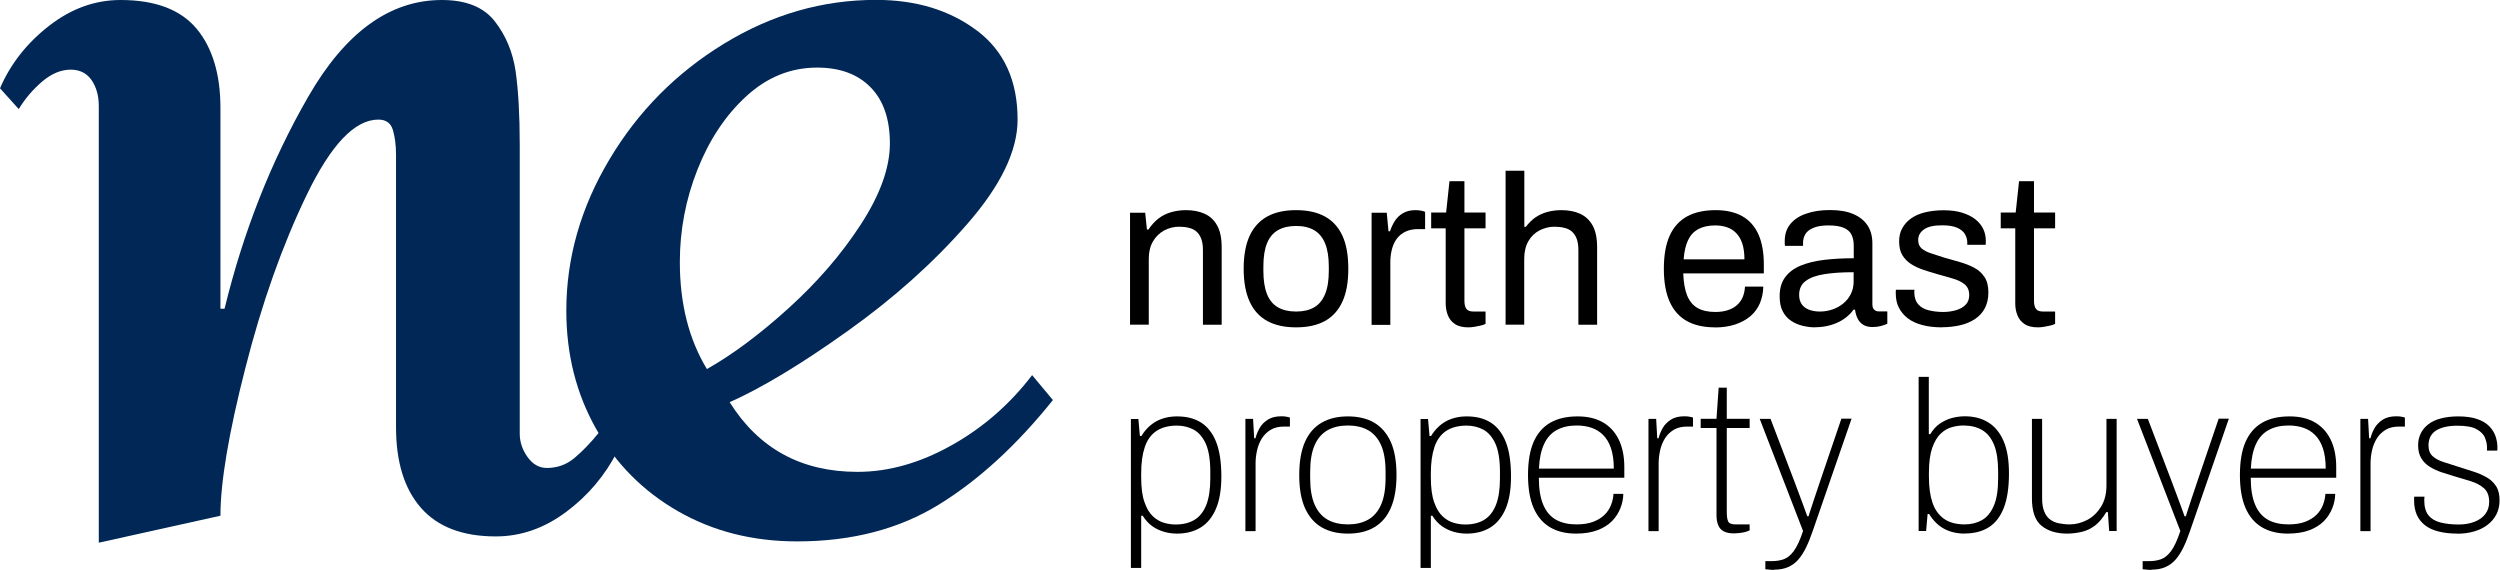
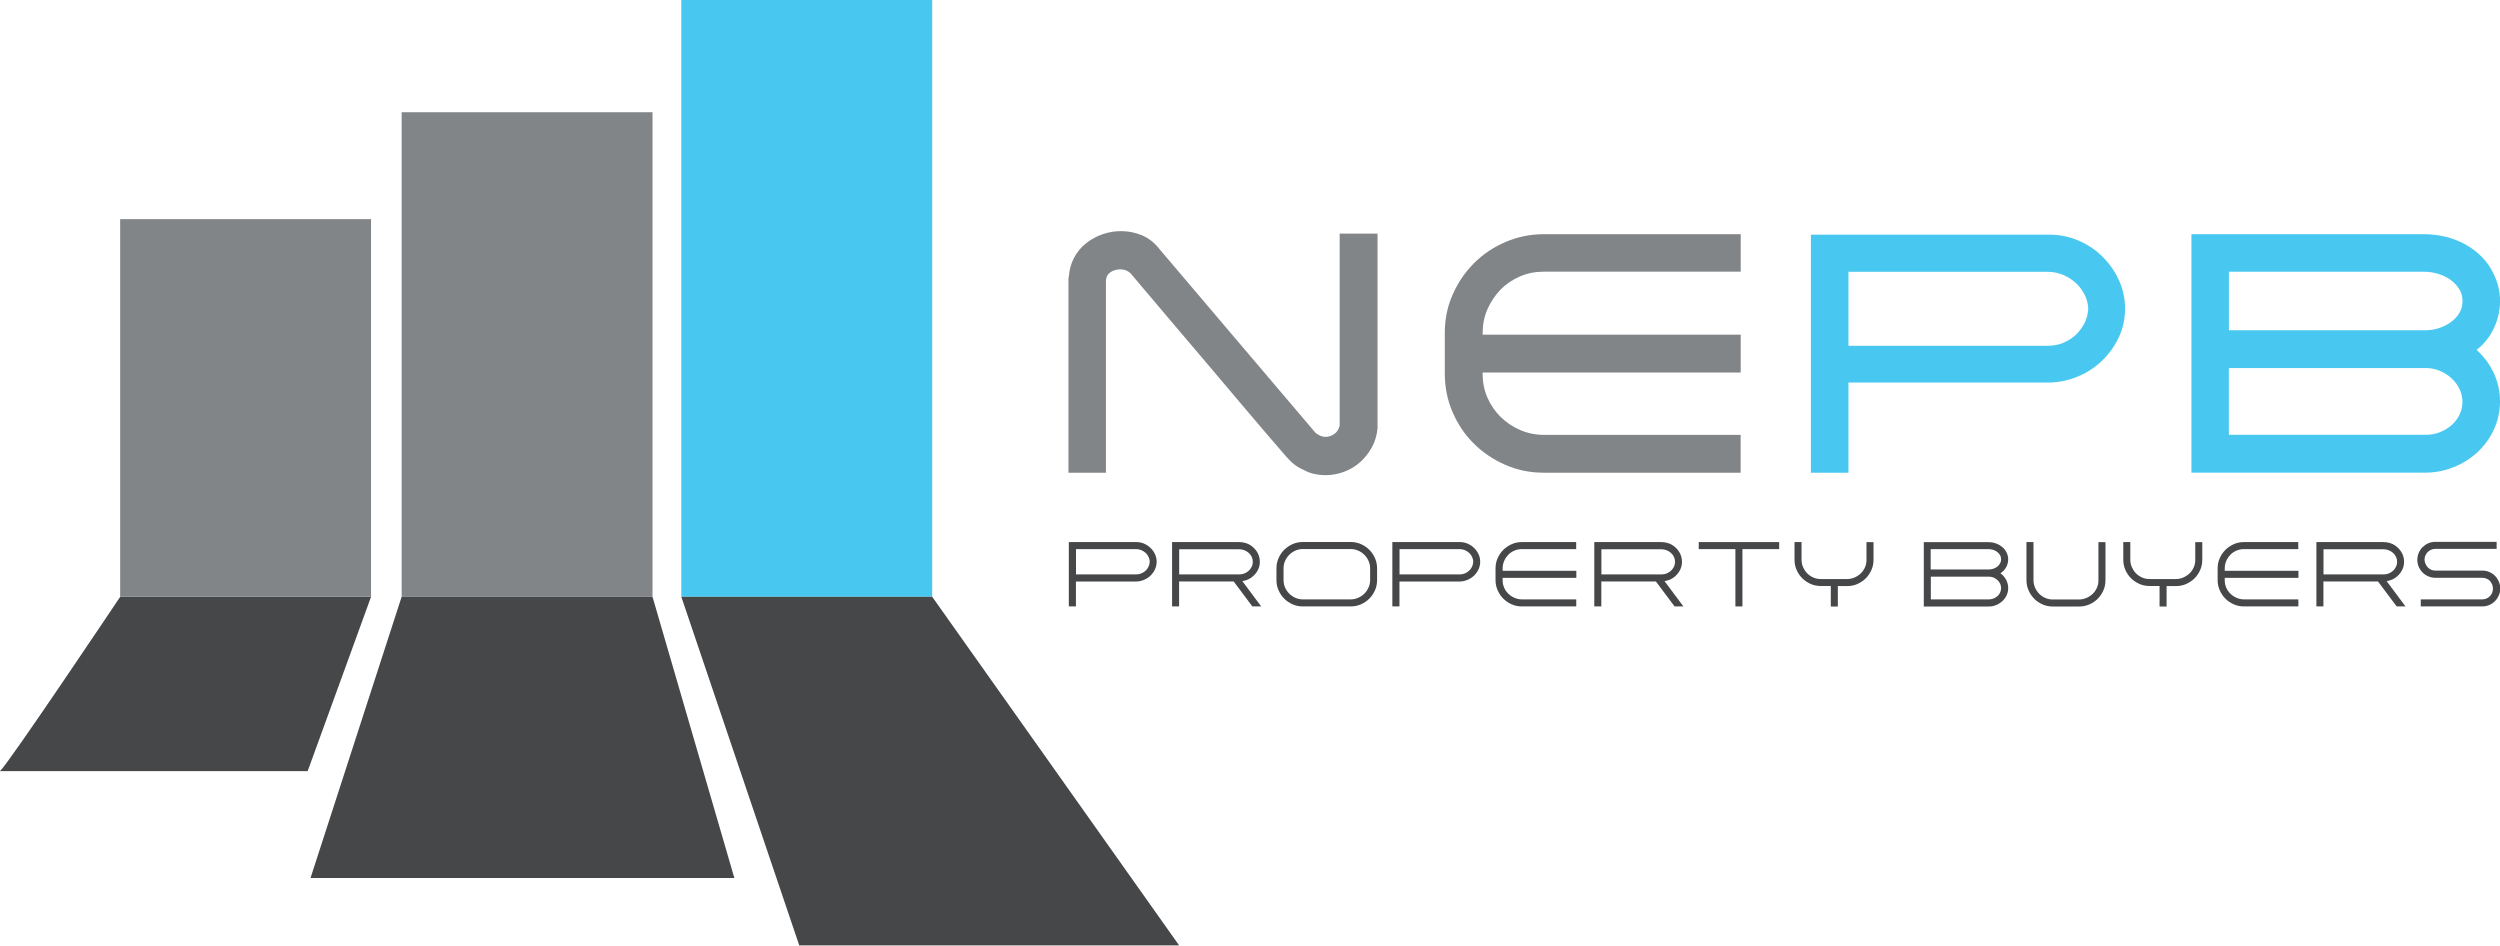
- <svg xmlns="http://www.w3.org/2000/svg" id="Layer_2" data-name="Layer 2" viewBox="0 0 230.79 52.61">
+ <svg xmlns="http://www.w3.org/2000/svg" id="Layer_2" data-name="Layer 2" viewBox="0 0 334.13 126.35">
  <defs>
    <style>
      .cls-1 {
-         fill: #002756;
+         fill: #828588;
+       }
+ 
+       .cls-2 {
+         fill: #48c8f0;
+       }
+ 
+       .cls-3 {
+         fill: none;
+       }
+ 
+       .cls-4 {
+         fill: #454749;
      }
    </style>
  </defs>
  <g id="Layer_1-2" data-name="Layer 1">
-     <path class="cls-1" d="m45.68,1.97c1.02,1.31,1.66,2.85,1.92,4.61.25,1.76.38,4.02.38,6.77v26.68c0,.77.24,1.49.72,2.16s1.07,1.01,1.78,1.01c.96,0,1.81-.3,2.54-.91.73-.61,1.52-1.42,2.35-2.45l1.63,1.82c-1.15,2.24-2.73,4.11-4.75,5.61-2.02,1.5-4.17,2.25-6.48,2.25-3.07,0-5.37-.88-6.91-2.64-1.54-1.76-2.3-4.24-2.3-7.44V14.3c0-.89-.1-1.66-.29-2.3-.19-.64-.64-.96-1.34-.96-2.18,0-4.38,2.32-6.62,6.96-2.24,4.64-4.13,9.96-5.66,15.98-1.54,6.01-2.3,10.56-2.3,13.63l-11.23,2.49V9.79c0-.96-.23-1.76-.67-2.4-.45-.64-1.09-.96-1.92-.96-.9,0-1.78.37-2.64,1.1-.86.74-1.58,1.58-2.16,2.54l-1.73-1.92C.96,5.92,2.46,4,4.51,2.4,6.56.8,8.76,0,11.13,0c3.2,0,5.53.88,7.01,2.64,1.47,1.76,2.21,4.21,2.21,7.34v18.52h.38c1.73-7.1,4.3-13.63,7.73-19.58C31.88,2.98,35.99,0,40.79,0c2.24,0,3.87.66,4.89,1.97Z" />
-     <path class="cls-1" d="m90.2,2.83c2.5,1.89,3.74,4.62,3.74,8.21,0,2.88-1.55,6.09-4.65,9.64-3.1,3.55-6.78,6.85-11.04,9.88-4.26,3.04-7.89,5.23-10.89,6.57,2.69,4.29,6.62,6.43,11.8,6.43,2.88,0,5.77-.82,8.68-2.45,2.91-1.63,5.39-3.79,7.44-6.48l1.92,2.3c-3.33,4.16-6.83,7.37-10.51,9.64-3.68,2.27-8.05,3.41-13.1,3.41-4.1,0-7.76-.93-10.99-2.78-3.23-1.85-5.76-4.4-7.58-7.63-1.82-3.23-2.74-6.86-2.74-10.89,0-4.86,1.33-9.52,3.98-13.96,2.65-4.45,6.19-8.01,10.6-10.7,4.41-2.69,9.08-4.03,14.01-4.03,3.71,0,6.81.95,9.31,2.83Zm-21.3,6.05c-1.92,1.76-3.42,4.02-4.51,6.77-1.09,2.75-1.63,5.6-1.63,8.54,0,3.84.83,7.13,2.5,9.88,2.37-1.34,4.88-3.21,7.53-5.61,2.65-2.4,4.88-4.97,6.67-7.73,1.79-2.75,2.69-5.25,2.69-7.49s-.59-3.97-1.78-5.18c-1.18-1.21-2.83-1.82-4.94-1.82-2.43,0-4.61.88-6.53,2.64Z" />
+     <path class="cls-1" d="m174.25,62.81c-.43-.18-.83-.41-1.2-.69-.37-.28-.75-.64-1.15-1.1-1.62-1.87-3.32-3.85-5.08-5.93s-3.54-4.18-5.33-6.3c-1.79-2.12-3.57-4.21-5.33-6.28-1.76-2.07-3.44-4.05-5.04-5.96-.37-.37-.83-.55-1.38-.55-.49,0-.93.12-1.31.37-.38.25-.59.63-.62,1.15v25.66h-5.01v-26.03l.05-.14c.06-.95.3-1.81.71-2.58.41-.77.95-1.41,1.61-1.93.66-.52,1.39-.92,2.21-1.2.81-.28,1.63-.41,2.46-.41.98,0,1.92.19,2.83.58.9.38,1.69,1.02,2.37,1.91,3.46,4.08,6.91,8.14,10.35,12.19,3.43,4.05,6.9,8.12,10.39,12.23.15.15.36.29.62.41s.51.18.76.18c.43,0,.83-.14,1.2-.41.37-.28.6-.64.69-1.1v-25.66h5.06v26.03c-.09.95-.35,1.81-.78,2.58-.43.77-.96,1.42-1.59,1.98-.63.55-1.34.97-2.14,1.26-.8.29-1.62.44-2.48.44-.46,0-.94-.05-1.45-.16-.51-.11-.97-.28-1.4-.53Z" />
+     <path class="cls-1" d="m200.55,38.71c-.74.77-1.32,1.64-1.75,2.62-.43.98-.64,2.04-.64,3.17v.23h34.49v5.06h-34.49v.23c0,1.1.21,2.15.64,3.13.43.98,1.02,1.84,1.77,2.58s1.62,1.32,2.62,1.75c1,.43,2.05.64,3.15.64h26.3v5.06h-26.3c-1.84,0-3.56-.35-5.17-1.06s-3.01-1.66-4.21-2.85c-1.2-1.2-2.14-2.6-2.83-4.21s-1.03-3.32-1.03-5.13v-5.43c0-1.84.35-3.56,1.06-5.15.7-1.59,1.66-2.99,2.85-4.18,1.2-1.2,2.6-2.14,4.21-2.83,1.61-.69,3.32-1.04,5.13-1.04h26.3v5.01h-26.3c-1.17,0-2.24.21-3.22.64-.98.43-1.84,1.01-2.58,1.75Z" />
+     <path class="cls-2" d="m247.04,63.18h-5.01v-31.82h31.87c1.35,0,2.64.26,3.86.78,1.23.52,2.3,1.23,3.22,2.14.92.91,1.66,1.95,2.21,3.15.55,1.2.83,2.47.83,3.82s-.28,2.67-.85,3.86c-.57,1.2-1.33,2.25-2.28,3.15-.95.9-2.05,1.61-3.31,2.11-1.26.51-2.56.76-3.91.76h-26.62v12.05Zm26.72-16.97c.71,0,1.37-.13,2-.39.63-.26,1.18-.61,1.66-1.06.47-.44.87-.97,1.17-1.56s.48-1.25.51-1.95c-.03-.67-.2-1.31-.51-1.91s-.71-1.12-1.2-1.56-1.06-.8-1.7-1.06c-.64-.26-1.32-.39-2.02-.39h-26.62v9.89h26.72Z" />
+     <path class="cls-2" d="m331,46.76c.98.89,1.75,1.92,2.3,3.1.55,1.18.83,2.44.83,3.79s-.27,2.56-.8,3.72c-.54,1.17-1.26,2.18-2.18,3.04-.92.86-1.99,1.53-3.2,2.02-1.21.49-2.48.74-3.79.74h-31.27v-31.87h31.13c.95,0,1.89.12,2.83.34.93.23,1.81.57,2.62,1.01.81.45,1.55,1,2.21,1.66.66.66,1.19,1.42,1.59,2.28.58,1.17.87,2.38.87,3.63s-.27,2.42-.8,3.59c-.54,1.17-1.31,2.15-2.32,2.94Zm-33.11-2.62h26.3c.58,0,1.17-.09,1.75-.28.58-.18,1.11-.44,1.59-.78.47-.34.86-.74,1.15-1.22.29-.48.44-1.02.44-1.63s-.15-1.16-.46-1.63c-.31-.47-.7-.88-1.17-1.22-.48-.34-1.02-.6-1.63-.78s-1.23-.28-1.84-.28h-26.12v7.82Zm30.85,11.22c.25-.49.37-1.04.37-1.66,0-.58-.13-1.15-.39-1.7s-.62-1.03-1.08-1.45-.98-.74-1.56-.99c-.58-.24-1.2-.37-1.84-.37h-26.35v8.92h26.35c.95,0,1.85-.25,2.69-.76.84-.51,1.45-1.17,1.82-2Z" />
    <g>
-       <path d="m104.32,29.99v-10.35h1.4l.16,1.55h.14c.28-.42.59-.76.93-1.02s.74-.46,1.16-.58c.43-.12.88-.19,1.37-.19.66,0,1.23.11,1.72.33.49.22.88.58,1.16,1.08.28.5.42,1.17.42,2.03v7.14h-1.73v-6.91c0-.43-.06-.79-.17-1.06-.11-.28-.26-.49-.45-.65s-.42-.27-.69-.33c-.27-.07-.57-.1-.9-.1-.49,0-.94.12-1.38.35-.43.24-.78.58-1.03,1.02-.26.45-.38.98-.38,1.59v6.08h-1.73Z" />
-       <path d="m119.65,30.22c-1.05,0-1.93-.19-2.65-.58-.72-.39-1.26-.98-1.63-1.78s-.56-1.82-.56-3.05.19-2.27.56-3.06.92-1.38,1.63-1.77c.71-.39,1.6-.58,2.65-.58s1.93.19,2.65.58c.71.39,1.26.98,1.62,1.77.37.79.55,1.81.55,3.06s-.18,2.25-.55,3.05c-.37.8-.91,1.39-1.62,1.78s-1.6.58-2.65.58Zm0-1.46c.67,0,1.23-.13,1.67-.39.45-.26.78-.67,1.01-1.23s.34-1.26.34-2.12v-.43c0-.87-.12-1.57-.34-2.12-.23-.55-.57-.96-1.01-1.22-.45-.26-1-.39-1.67-.39s-1.23.13-1.68.39c-.45.26-.79.67-1.01,1.22-.22.55-.33,1.26-.33,2.12v.43c0,.85.11,1.56.33,2.12.22.56.56.97,1.01,1.23s1.01.39,1.68.39Z" />
-       <path d="m126.62,29.99v-10.35h1.4l.16,1.71h.14c.11-.33.25-.64.43-.93.18-.29.43-.54.75-.73.32-.19.7-.29,1.16-.29.2,0,.38.02.54.05.16.03.29.07.36.11v1.59h-.65c-.45,0-.83.08-1.15.23-.32.15-.59.36-.8.64s-.36.6-.46.98c-.1.38-.15.79-.15,1.22v5.77h-1.73Z" />
-       <path d="m135.57,30.22c-.54,0-.96-.1-1.26-.31-.3-.2-.52-.47-.65-.81-.13-.33-.2-.69-.2-1.07v-6.95h-1.34v-1.46h1.38l.31-2.89h1.38v2.89h1.95v1.46h-1.95v6.69c0,.33.06.57.18.74s.34.25.67.25h1.1v1.14c-.13.07-.29.12-.47.16-.18.04-.37.08-.56.11-.19.03-.37.05-.54.05Z" />
-       <path d="m138.99,29.99v-14.23h1.73v5.18h.14c.26-.35.56-.64.88-.87.33-.22.69-.39,1.09-.5.4-.11.84-.17,1.31-.17.66,0,1.23.11,1.72.33.49.22.88.58,1.16,1.08.28.5.42,1.17.42,2.03v7.14h-1.73v-6.91c0-.43-.06-.79-.17-1.06-.11-.28-.26-.49-.45-.65s-.42-.27-.69-.33c-.27-.07-.57-.1-.9-.1-.49,0-.94.12-1.38.34-.43.23-.78.56-1.03,1s-.38.98-.38,1.62v6.08h-1.73Z" />
-       <path d="m158.32,30.22c-1.02,0-1.89-.19-2.59-.58s-1.23-.98-1.59-1.78c-.36-.8-.54-1.82-.54-3.05s.18-2.27.54-3.06c.36-.79.9-1.38,1.6-1.77.71-.39,1.59-.58,2.66-.58.97,0,1.78.19,2.44.56s1.15.93,1.49,1.67c.33.74.5,1.67.5,2.78v.83h-7.44c.03.83.15,1.5.36,2.04.22.53.54.92.97,1.16.43.24.98.36,1.63.36.45,0,.84-.06,1.17-.17.33-.11.62-.27.85-.48s.4-.46.52-.75c.12-.29.18-.6.2-.94h1.69c-.01.55-.12,1.06-.31,1.53-.2.47-.49.86-.87,1.19s-.85.58-1.4.77c-.55.18-1.18.28-1.89.28Zm-2.89-6.28h5.61c0-.58-.07-1.06-.2-1.46s-.32-.71-.56-.96c-.24-.25-.53-.43-.85-.54s-.69-.17-1.09-.17c-.6,0-1.12.11-1.54.33-.42.22-.74.56-.96,1.02-.22.46-.36,1.05-.41,1.77Z" />
-       <path d="m167.57,30.22c-.38,0-.76-.05-1.14-.14-.38-.09-.74-.24-1.06-.45-.33-.21-.59-.5-.79-.88-.2-.37-.29-.84-.29-1.41,0-.71.17-1.29.51-1.75.34-.46.82-.82,1.43-1.07s1.33-.43,2.17-.53c.84-.1,1.75-.15,2.73-.15v-1.18c0-.38-.07-.71-.2-.98-.13-.28-.36-.49-.7-.64-.33-.15-.81-.23-1.43-.23s-1.06.08-1.41.23c-.35.15-.59.34-.73.58s-.21.5-.21.79v.29h-1.67c-.01-.07-.02-.13-.02-.2v-.24c0-.63.17-1.16.52-1.58.35-.43.84-.75,1.47-.96.63-.22,1.35-.33,2.17-.33.87,0,1.59.12,2.17.37s1.02.6,1.32,1.06c.3.46.44,1.01.44,1.65v5.61c0,.25.06.42.18.52.12.1.26.15.43.15h.77v1.14c-.18.08-.39.15-.61.21-.22.06-.48.09-.77.09-.34,0-.62-.07-.85-.21-.22-.14-.39-.33-.51-.57-.12-.24-.2-.51-.24-.82h-.14c-.24.33-.53.61-.89.86-.36.24-.76.43-1.21.56-.45.13-.93.2-1.46.2Zm.43-1.46c.42,0,.82-.07,1.19-.2.37-.13.71-.32.99-.56.29-.24.52-.53.69-.88.17-.34.25-.71.25-1.12v-.87c-1.06,0-1.97.06-2.71.18-.75.12-1.32.33-1.72.63-.4.3-.6.73-.6,1.28,0,.35.08.64.24.87.16.22.38.39.67.5.29.11.62.17,1,.17Z" />
-       <path d="m179.31,30.22c-.71,0-1.33-.07-1.87-.22-.54-.14-.98-.35-1.34-.63-.35-.28-.62-.6-.81-.98s-.28-.81-.28-1.3v-.19c0-.06,0-.11.02-.15h1.71c-.01.05-.02.1-.02.14v.12c.01.46.13.82.36,1.08.23.26.55.45.95.55.41.1.86.16,1.36.16.43,0,.83-.06,1.2-.17s.66-.28.88-.51c.22-.23.32-.52.32-.88,0-.43-.14-.76-.42-.99-.28-.23-.65-.41-1.11-.54-.46-.13-.94-.27-1.44-.41-.42-.12-.84-.25-1.26-.39-.42-.14-.8-.32-1.13-.53-.33-.21-.6-.48-.81-.82-.2-.33-.3-.76-.3-1.27,0-.46.09-.87.29-1.22.19-.35.46-.66.82-.91s.78-.44,1.29-.56c.5-.12,1.07-.19,1.68-.19.66,0,1.23.07,1.72.22s.9.35,1.23.61c.33.26.57.56.73.89.16.33.24.69.24,1.07v.23c0,.07,0,.13-.02.17h-1.69v-.22c0-.26-.07-.51-.21-.76-.14-.24-.37-.44-.71-.59-.33-.15-.8-.23-1.39-.23-.38,0-.71.03-.98.09-.28.06-.51.15-.69.28-.18.12-.32.27-.41.43s-.14.35-.14.56c0,.34.11.6.33.79.22.18.52.33.89.45.37.12.78.25,1.21.39.46.13.93.27,1.41.4.48.14.92.31,1.32.52.4.21.72.5.96.86.24.36.36.84.36,1.43,0,.55-.11,1.03-.32,1.44-.21.41-.51.74-.9,1-.39.26-.84.46-1.36.58-.52.12-1.09.19-1.7.19Z" />
-       <path d="m188.15,30.22c-.54,0-.96-.1-1.26-.31-.3-.2-.52-.47-.65-.81-.13-.33-.2-.69-.2-1.07v-6.95h-1.34v-1.46h1.38l.31-2.89h1.38v2.89h1.95v1.46h-1.95v6.69c0,.33.06.57.18.74s.34.25.67.25h1.1v1.14c-.13.07-.29.12-.47.16-.18.04-.37.08-.56.11-.19.03-.37.05-.54.05Z" />
-       <path d="m104.4,52.43v-13.75h.69l.14,1.57h.14c.38-.62.85-1.07,1.4-1.37.55-.29,1.18-.44,1.89-.44.88,0,1.62.19,2.22.57.6.38,1.07.98,1.39,1.79s.48,1.88.48,3.19c0,1.19-.16,2.18-.49,2.96-.33.78-.8,1.36-1.41,1.74-.61.38-1.34.57-2.19.57-.39,0-.79-.05-1.18-.16-.39-.11-.76-.28-1.1-.52-.34-.24-.64-.57-.89-.97h-.14v4.82h-.94Zm4.11-4.01c.7,0,1.28-.14,1.76-.43.48-.29.84-.75,1.09-1.38.25-.63.37-1.45.37-2.46v-.59c0-1.1-.14-1.96-.41-2.58-.28-.62-.65-1.05-1.11-1.31-.47-.25-.99-.38-1.56-.38-.77,0-1.41.17-1.9.5-.49.33-.85.83-1.07,1.49-.22.66-.33,1.46-.33,2.4v.39c0,.96.1,1.73.31,2.3.2.58.46,1.01.79,1.31.32.29.67.49,1.03.59s.71.15,1.04.15Z" />
-       <path d="m114.97,49.02v-10.35h.71l.1,1.79h.12c.08-.32.21-.63.38-.94.18-.31.43-.57.76-.78.33-.21.74-.31,1.24-.31.18,0,.35.01.49.04.14.03.25.05.31.08v.83h-.55c-.49,0-.9.1-1.23.3-.33.2-.6.46-.81.79-.2.33-.35.69-.44,1.09s-.14.8-.14,1.21v6.26h-.94Z" />
-       <path d="m124.43,49.26c-.94,0-1.75-.19-2.42-.58s-1.18-.98-1.54-1.78-.53-1.82-.53-3.05.18-2.27.53-3.06.87-1.38,1.54-1.77c.67-.39,1.48-.58,2.42-.58s1.77.19,2.43.58c.66.39,1.17.98,1.53,1.77.35.79.53,1.81.53,3.06s-.18,2.25-.53,3.05c-.35.8-.86,1.39-1.53,1.78-.66.39-1.47.58-2.43.58Zm0-.85c.72,0,1.34-.14,1.86-.43.52-.29.92-.75,1.2-1.38.28-.63.42-1.45.42-2.46v-.59c0-1.02-.14-1.85-.42-2.47-.28-.62-.68-1.08-1.2-1.37-.52-.29-1.14-.43-1.86-.43s-1.34.14-1.86.43-.92.74-1.2,1.37-.42,1.45-.42,2.47v.59c0,1.01.14,1.83.42,2.46.28.63.68,1.09,1.2,1.38.52.29,1.14.43,1.86.43Z" />
-       <path d="m131.14,52.43v-13.75h.69l.14,1.57h.14c.38-.62.85-1.07,1.4-1.37.55-.29,1.18-.44,1.89-.44.88,0,1.62.19,2.22.57.6.38,1.07.98,1.39,1.79s.48,1.88.48,3.19c0,1.19-.16,2.18-.49,2.96-.33.78-.8,1.36-1.41,1.74-.61.38-1.34.57-2.19.57-.39,0-.79-.05-1.18-.16-.39-.11-.76-.28-1.1-.52-.34-.24-.64-.57-.89-.97h-.14v4.82h-.94Zm4.11-4.01c.7,0,1.28-.14,1.76-.43.48-.29.84-.75,1.09-1.38.25-.63.37-1.45.37-2.46v-.59c0-1.1-.14-1.96-.41-2.58-.28-.62-.65-1.05-1.11-1.31-.47-.25-.99-.38-1.56-.38-.77,0-1.41.17-1.9.5-.49.33-.85.83-1.07,1.49-.22.66-.33,1.46-.33,2.4v.39c0,.96.1,1.73.31,2.3.2.58.46,1.01.79,1.31.32.29.67.49,1.03.59s.71.15,1.04.15Z" />
-       <path d="m145.49,49.26c-.93,0-1.73-.19-2.39-.58-.66-.39-1.17-.98-1.52-1.78s-.52-1.82-.52-3.05.17-2.27.52-3.06.86-1.38,1.54-1.77c.68-.39,1.52-.58,2.52-.58.94,0,1.73.19,2.37.57.64.38,1.12.92,1.45,1.62s.49,1.53.49,2.49v.98h-7.89c0,1.05.14,1.89.42,2.53.28.64.68,1.09,1.2,1.37s1.14.41,1.86.41c.6,0,1.12-.08,1.54-.24.42-.16.76-.37,1.03-.63.27-.26.47-.56.61-.91s.21-.69.23-1.04h.91c-.01.45-.1.89-.27,1.32s-.42.83-.76,1.18c-.34.35-.79.64-1.34.85-.55.21-1.22.32-2.01.32Zm-3.42-6h6.91c0-.75-.09-1.37-.26-1.88-.17-.5-.41-.91-.72-1.22-.31-.31-.67-.53-1.08-.67s-.87-.21-1.37-.21c-.72,0-1.33.14-1.84.42s-.9.71-1.17,1.3-.43,1.33-.47,2.25Z" />
-       <path d="m152.18,49.02v-10.35h.71l.1,1.79h.12c.08-.32.21-.63.38-.94.18-.31.43-.57.76-.78.33-.21.74-.31,1.24-.31.18,0,.35.01.49.04.14.03.25.05.31.08v.83h-.55c-.49,0-.9.1-1.23.3-.33.2-.6.46-.81.79-.2.33-.35.69-.44,1.09s-.14.8-.14,1.21v6.26h-.94Z" />
-       <path d="m160.07,49.24c-.41,0-.73-.07-.96-.2-.24-.13-.4-.32-.5-.58-.1-.26-.15-.55-.15-.9v-8.05h-1.46v-.85h1.46l.2-2.87h.75v2.87h2.11v.85h-2.11v7.77c0,.39.04.68.13.86.08.18.31.27.68.27h1.3v.55c-.13.07-.28.12-.45.16-.17.04-.34.07-.51.09-.17.02-.33.03-.47.03Z" />
-       <path d="m163.79,52.61c-.13,0-.27,0-.4-.02-.14-.01-.28-.03-.42-.04v-.75h.61c.37,0,.72-.05,1.05-.16.33-.11.65-.35.95-.75s.59-1.02.87-1.87l-4-10.35h1l2.2,5.77c.1.28.23.61.37.99.14.39.29.78.44,1.18.15.4.28.75.38,1.05h.12c.07-.22.14-.48.24-.76s.19-.57.29-.88.19-.59.29-.86c.09-.27.17-.51.24-.72l1.97-5.79h.94l-3.58,10.35c-.2.58-.4,1.09-.62,1.54-.22.45-.46.82-.72,1.12-.26.3-.57.53-.94.69-.36.16-.79.24-1.29.24Z" />
-       <path d="m181.38,49.26c-.72,0-1.35-.15-1.9-.44-.54-.29-1.01-.75-1.39-1.37h-.14l-.14,1.57h-.69v-14.23h.94v5.29h.14c.25-.42.54-.75.89-.98s.71-.41,1.1-.51c.39-.1.79-.16,1.18-.16.85,0,1.58.19,2.19.57.61.38,1.08.96,1.41,1.73.33.77.49,1.76.49,2.97,0,1.31-.16,2.38-.48,3.19s-.78,1.41-1.39,1.79c-.6.38-1.34.57-2.22.57Zm0-.85c.58,0,1.1-.13,1.56-.38s.84-.69,1.11-1.32c.28-.62.41-1.48.41-2.57v-.59c0-1.02-.12-1.85-.37-2.47s-.61-1.08-1.09-1.37c-.48-.29-1.07-.43-1.76-.43-.33,0-.68.05-1.04.15-.37.1-.71.29-1.03.59-.32.29-.58.73-.79,1.31-.2.58-.31,1.34-.31,2.3v.39c0,.94.11,1.74.33,2.39.22.65.58,1.14,1.07,1.49.49.34,1.12.51,1.9.51Z" />
-       <path d="m190.83,49.26c-.98,0-1.77-.24-2.36-.72-.59-.48-.89-1.32-.89-2.53v-7.34h.94v7.34c0,.5.07.91.2,1.22.13.32.31.56.54.73s.5.29.81.35.64.1.99.1c.56,0,1.1-.14,1.62-.41s.94-.68,1.28-1.22c.33-.54.5-1.19.5-1.95v-6.16h.94v10.35h-.69l-.12-1.75h-.14c-.32.54-.66.95-1.04,1.24-.38.29-.79.49-1.23.59-.44.1-.89.16-1.37.16Z" />
-       <path d="m198.62,52.61c-.13,0-.27,0-.4-.02-.14-.01-.28-.03-.42-.04v-.75h.61c.37,0,.72-.05,1.05-.16.33-.11.65-.35.95-.75s.59-1.02.87-1.87l-4-10.35h1l2.2,5.77c.1.28.23.61.37.99.14.39.29.78.44,1.18.15.4.28.75.38,1.05h.12c.07-.22.14-.48.24-.76s.19-.57.29-.88.19-.59.29-.86c.09-.27.17-.51.24-.72l1.97-5.79h.94l-3.58,10.35c-.2.58-.4,1.09-.62,1.54-.22.45-.46.82-.72,1.12-.26.3-.57.53-.94.69-.36.16-.79.24-1.29.24Z" />
-       <path d="m211.21,49.26c-.93,0-1.73-.19-2.39-.58-.66-.39-1.17-.98-1.52-1.78s-.52-1.82-.52-3.05.17-2.27.52-3.06.86-1.38,1.54-1.77c.68-.39,1.52-.58,2.52-.58.94,0,1.73.19,2.37.57.64.38,1.12.92,1.45,1.62s.49,1.53.49,2.49v.98h-7.89c0,1.05.14,1.89.42,2.53.28.64.68,1.09,1.2,1.37s1.14.41,1.86.41c.6,0,1.12-.08,1.54-.24.42-.16.76-.37,1.03-.63.27-.26.47-.56.61-.91s.21-.69.23-1.04h.91c-.01.45-.1.89-.27,1.32s-.42.83-.76,1.18c-.34.35-.79.64-1.34.85-.55.21-1.22.32-2.01.32Zm-3.42-6h6.91c0-.75-.09-1.37-.26-1.88-.17-.5-.41-.91-.72-1.22-.31-.31-.67-.53-1.08-.67s-.87-.21-1.37-.21c-.72,0-1.33.14-1.84.42s-.9.71-1.17,1.3-.43,1.33-.47,2.25Z" />
-       <path d="m217.9,49.02v-10.35h.71l.1,1.79h.12c.08-.32.21-.63.38-.94.18-.31.43-.57.76-.78.33-.21.74-.31,1.24-.31.18,0,.35.01.49.04.14.03.25.05.31.08v.83h-.55c-.49,0-.9.1-1.23.3-.33.2-.6.46-.81.79-.2.33-.35.69-.44,1.09s-.14.8-.14,1.21v6.26h-.94Z" />
-       <path d="m226.88,49.26c-.66,0-1.24-.06-1.74-.19-.51-.12-.92-.31-1.26-.57-.33-.26-.59-.57-.76-.95-.17-.38-.26-.83-.26-1.34v-.18c0-.07,0-.12.02-.18h.94c-.01.08-.02.14-.02.2v.16c0,.58.13,1.03.38,1.35.25.32.62.54,1.1.67.48.12,1.04.19,1.68.19.55,0,1.04-.08,1.47-.25.43-.16.76-.4,1-.71.24-.31.36-.69.36-1.13,0-.55-.16-.97-.47-1.25-.32-.28-.72-.5-1.21-.65-.49-.15-1-.3-1.53-.46-.41-.12-.81-.25-1.21-.38-.4-.14-.76-.31-1.08-.51-.32-.2-.58-.46-.77-.78-.19-.32-.29-.71-.29-1.2,0-.39.08-.75.24-1.08s.39-.61.7-.85c.31-.24.69-.42,1.15-.54.46-.12.99-.19,1.59-.19.72,0,1.32.08,1.79.25.47.16.84.39,1.11.67.27.28.46.59.57.92s.17.66.17,1v.14c0,.05,0,.11-.02.18h-.94v-.31c0-.28-.06-.57-.19-.88-.12-.31-.38-.57-.77-.79-.39-.22-.98-.32-1.78-.32-.45,0-.83.04-1.16.12-.33.08-.6.19-.83.34-.22.15-.39.34-.5.56-.11.22-.17.49-.17.79,0,.45.13.78.39,1.01.26.23.6.41,1.02.54.42.13.87.28,1.34.43.45.14.9.29,1.35.43.45.14.87.32,1.24.53.37.21.67.48.89.82.22.33.33.77.33,1.31,0,.49-.1.92-.29,1.3-.2.38-.47.71-.82.97-.35.27-.76.47-1.24.61-.48.14-1,.21-1.56.21Z" />
+       <path class="cls-4" d="m143.81,81.05h-.96v-8.6h9.04c.36,0,.7.07,1.02.21.33.14.61.33.86.57.25.24.45.52.6.84.15.32.22.66.22,1.01s-.08.71-.23,1.03c-.15.32-.36.6-.61.84-.25.24-.55.42-.88.56-.33.14-.69.21-1.05.21h-8.02v3.34Zm8.05-4.28c.24,0,.47-.04.68-.13s.4-.21.57-.36c.16-.15.29-.33.39-.54.1-.21.15-.43.16-.66,0-.23-.06-.45-.16-.66-.1-.21-.23-.39-.4-.54-.17-.15-.36-.27-.58-.36s-.45-.13-.69-.13h-8.02v3.38h8.05Z" />
+       <path class="cls-4" d="m167.55,76.94c-.41.4-.92.64-1.51.73l2.52,3.38h-1.18l-2.5-3.34h-7.29v3.34h-.94v-8.6h8.97c.28,0,.55.04.81.11s.5.18.71.32c.37.24.67.55.9.94s.34.81.34,1.26c0,.36-.07.71-.22,1.02-.15.32-.35.6-.61.84Zm-9.96-.17h8.07c.23,0,.45-.04.67-.13s.4-.21.57-.36c.16-.15.29-.33.39-.53.1-.2.15-.42.15-.66s-.05-.46-.15-.67c-.1-.21-.23-.38-.4-.53-.17-.15-.36-.27-.58-.35s-.45-.13-.69-.13h-8.02v3.38Z" />
+       <path class="cls-4" d="m174.13,81.05c-.49,0-.95-.09-1.37-.28-.43-.19-.8-.44-1.12-.76-.32-.32-.57-.69-.76-1.12-.19-.43-.28-.88-.28-1.37v-1.55c0-.48.09-.93.28-1.37.19-.43.44-.81.76-1.12s.69-.57,1.12-.76.88-.28,1.37-.28h6.38c.49,0,.95.09,1.38.28.43.19.8.44,1.12.76.32.32.57.69.76,1.12.19.43.28.89.28,1.37v1.55c0,.49-.09.95-.28,1.37-.19.43-.44.8-.76,1.12-.32.32-.69.57-1.12.76-.43.19-.89.28-1.38.28h-6.38Zm-2.58-5.08v1.55c0,.36.07.69.2,1,.14.31.32.58.56.82s.51.42.82.56c.31.14.64.21,1,.21h6.38c.36,0,.69-.07,1.01-.21.31-.14.59-.32.83-.56.24-.24.42-.51.56-.82.14-.31.21-.64.21-1v-1.55c0-.36-.07-.69-.21-1s-.32-.58-.56-.82c-.24-.24-.51-.42-.83-.56s-.65-.21-1.01-.21h-6.38c-.36,0-.69.07-1,.21-.31.14-.58.32-.82.56-.24.24-.42.51-.56.82-.14.31-.2.64-.2,1Z" />
+       <path class="cls-4" d="m187.05,81.05h-.96v-8.6h9.04c.36,0,.7.07,1.02.21.33.14.61.33.86.57.25.24.45.52.6.84.15.32.22.66.22,1.01s-.08.71-.23,1.03c-.15.32-.36.6-.61.84-.25.24-.55.42-.88.56-.33.14-.69.21-1.05.21h-8.02v3.34Zm8.05-4.28c.24,0,.47-.04.68-.13s.4-.21.57-.36c.16-.15.29-.33.39-.54.1-.21.15-.43.16-.66,0-.23-.06-.45-.16-.66-.1-.21-.23-.39-.4-.54-.17-.15-.36-.27-.58-.36s-.45-.13-.69-.13h-8.02v3.38h8.05Z" />
+       <path class="cls-4" d="m201.59,74.15c-.24.24-.43.52-.56.83s-.2.64-.2,1v.31h9.85v.94h-9.85v.32c0,.35.07.68.2.99.14.31.32.58.56.81.24.23.51.42.83.55.31.14.65.21.99.21h7.26v.94h-7.26c-.49,0-.95-.09-1.37-.28-.43-.19-.8-.44-1.12-.76-.32-.32-.57-.7-.76-1.12-.19-.43-.28-.88-.28-1.36v-1.55c0-.49.09-.95.28-1.37.19-.43.44-.8.76-1.12.32-.32.7-.57,1.12-.76s.88-.28,1.36-.28h7.26v.94h-7.26c-.36,0-.69.07-1,.2-.31.13-.59.32-.83.56Z" />
+       <path class="cls-4" d="m223.98,76.94c-.41.4-.92.64-1.51.73l2.52,3.38h-1.18l-2.5-3.34h-7.29v3.34h-.94v-8.6h8.96c.28,0,.55.04.81.11s.5.18.71.32c.37.24.67.55.9.94s.34.81.34,1.26c0,.36-.07.71-.22,1.02-.15.32-.35.6-.61.84Zm-9.96-.17h8.07c.23,0,.45-.04.67-.13s.4-.21.57-.36c.16-.15.29-.33.39-.53.1-.2.15-.42.15-.66s-.05-.46-.15-.67c-.1-.21-.23-.38-.4-.53-.17-.15-.36-.27-.58-.35s-.45-.13-.69-.13h-8.02v3.38Z" />
+       <path class="cls-4" d="m237.78,73.39h-4.9v7.66h-.94v-7.66h-4.9v-.94h10.75v.94Z" />
+       <path class="cls-4" d="m244.69,81.05v-2.73h-1.32c-.5,0-.96-.09-1.38-.28s-.8-.44-1.11-.75c-.32-.32-.58-.7-.76-1.12-.19-.43-.28-.88-.28-1.37v-2.35h.94v2.35c0,.35.07.68.2.99.14.31.32.59.55.83.23.24.5.42.81.56s.64.21,1,.21h3.54c.35,0,.68-.07.99-.21.32-.14.59-.32.83-.55.24-.23.42-.5.56-.81.14-.31.2-.64.2-.99v-2.37h.94v2.35c0,.49-.09.95-.28,1.37-.19.43-.44.8-.76,1.12-.31.31-.69.56-1.11.75s-.88.28-1.37.28h-1.25v2.73h-.94Z" />
+       <path class="cls-4" d="m267.35,76.61c.31.22.57.51.76.86.19.35.29.72.29,1.12,0,.35-.07.67-.21.97-.14.3-.33.56-.57.78-.24.22-.52.4-.83.53s-.65.19-.99.19h-8.68v-8.6h8.64c.25,0,.5.03.74.09.24.06.47.15.68.27.21.12.4.26.58.43s.31.37.42.59c.15.3.22.6.22.92s-.07.62-.21.92-.33.55-.59.76l-.26.19Zm-9.29-.5h7.75c.19,0,.38-.03.58-.09.2-.06.38-.15.53-.27.16-.12.29-.26.38-.43.1-.17.15-.35.15-.56s-.05-.41-.15-.58c-.1-.17-.23-.31-.39-.43-.16-.12-.34-.21-.55-.27-.2-.06-.41-.09-.62-.09h-7.7v2.72Zm9.27,3.05c.08-.17.12-.36.12-.57s-.04-.4-.13-.58c-.09-.18-.21-.34-.35-.48-.15-.14-.32-.25-.52-.34-.2-.08-.41-.12-.63-.12h-7.76v3.04h7.76c.31,0,.61-.09.9-.26.28-.17.49-.4.61-.68Z" />
+       <path class="cls-4" d="m271.88,80.02c-.32-.32-.58-.7-.76-1.12-.19-.43-.28-.88-.28-1.37v-5.08h.94v5.08c0,.35.07.68.2.99.14.32.32.59.55.83.23.24.5.42.81.56.31.14.64.21,1,.21h3.54c.35,0,.68-.07.99-.21.32-.14.59-.32.83-.55.24-.23.42-.5.56-.81.14-.31.2-.64.2-.99v-5.1h.94v5.08c0,.49-.09.95-.28,1.37-.19.43-.44.8-.76,1.12-.31.32-.69.56-1.11.75-.43.19-.88.28-1.37.28h-3.51c-.5,0-.96-.09-1.38-.28-.43-.19-.8-.44-1.11-.75Z" />
+       <path class="cls-4" d="m288.63,81.05v-2.73h-1.32c-.5,0-.96-.09-1.38-.28s-.8-.44-1.11-.75c-.32-.32-.58-.7-.76-1.12-.19-.43-.28-.88-.28-1.37v-2.35h.94v2.35c0,.35.07.68.2.99.14.31.32.59.55.83.23.24.5.42.81.56s.64.21,1,.21h3.54c.35,0,.68-.07.99-.21.32-.14.59-.32.83-.55.24-.23.42-.5.56-.81.14-.31.2-.64.2-.99v-2.37h.94v2.35c0,.49-.09.95-.28,1.37-.19.43-.44.8-.76,1.12-.31.31-.69.56-1.11.75s-.88.28-1.37.28h-1.25v2.73h-.94Z" />
+       <path class="cls-4" d="m298.1,74.15c-.24.24-.43.52-.56.83s-.2.64-.2,1v.31h9.85v.94h-9.85v.32c0,.35.07.68.2.99.14.31.32.58.56.81.24.23.51.42.83.55.31.14.65.21.99.21h7.26v.94h-7.26c-.49,0-.95-.09-1.37-.28-.43-.19-.8-.44-1.12-.76-.32-.32-.57-.7-.76-1.12-.19-.43-.28-.88-.28-1.36v-1.55c0-.49.09-.95.28-1.37.19-.43.44-.8.76-1.12.32-.32.7-.57,1.12-.76s.88-.28,1.36-.28h7.26v.94h-7.26c-.36,0-.69.07-1,.2-.31.13-.59.32-.83.56Z" />
+       <path class="cls-4" d="m320.49,76.94c-.41.4-.92.64-1.51.73l2.52,3.38h-1.18l-2.5-3.34h-7.29v3.34h-.94v-8.6h8.96c.28,0,.55.04.81.11s.5.18.71.32c.37.24.67.55.9.94s.34.81.34,1.26c0,.36-.07.71-.22,1.02-.15.32-.35.6-.61.84Zm-9.96-.17h8.07c.23,0,.45-.04.67-.13s.4-.21.57-.36c.16-.15.29-.33.39-.53.1-.2.15-.42.15-.66s-.05-.46-.15-.67c-.1-.21-.23-.38-.4-.53-.17-.15-.36-.27-.58-.35s-.45-.13-.69-.13h-8.02v3.38Z" />
+       <path class="cls-4" d="m331.75,81.05h-8.21v-.94h8.21c.2,0,.38-.04.56-.11.17-.07.33-.18.46-.31s.24-.28.31-.46.11-.36.11-.56-.04-.39-.11-.56-.18-.33-.3-.47-.28-.24-.46-.31c-.18-.07-.37-.11-.56-.11h-6.29c-.32,0-.63-.06-.92-.19-.29-.12-.54-.29-.76-.51s-.39-.47-.52-.76c-.12-.29-.19-.6-.19-.93s.06-.64.19-.94.29-.55.51-.76.47-.39.76-.52c.29-.13.6-.19.93-.19h8.21v.94h-8.21c-.21,0-.4.04-.56.12-.17.08-.32.18-.45.31s-.23.28-.3.45c-.07.17-.12.36-.12.56.03.41.18.76.45,1.04.26.28.6.42.99.42h6.29c.33,0,.64.06.93.19.29.12.54.29.76.51s.38.47.51.76.19.6.19.93-.06.64-.19.93-.29.54-.51.76-.47.39-.76.52c-.29.12-.6.19-.93.19Z" />
    </g>
+     <g>
+       <rect class="cls-1" x="16.06" y="29.29" width="33.53" height="50.47" />
+       <rect class="cls-1" x="53.68" y="15" width="33.53" height="64.76" />
+       <rect class="cls-2" x="91.06" width="33.53" height="79.76" />
+       <path class="cls-4" d="m41.12,103.06H0c1.06-.88,16.06-23.29,16.06-23.29h33.53l-8.47,23.29Z" />
+       <polygon class="cls-4" points="98.15 117.35 41.5 117.35 53.68 79.76 87.21 79.76 98.15 117.35" />
+       <polygon class="cls-4" points="106.82 126.35 157.59 126.35 124.59 79.76 91.06 79.76 106.82 126.35" />
+     </g>
+     <rect class="cls-3" width="334.13" height="126.35" />
  </g>
</svg>
